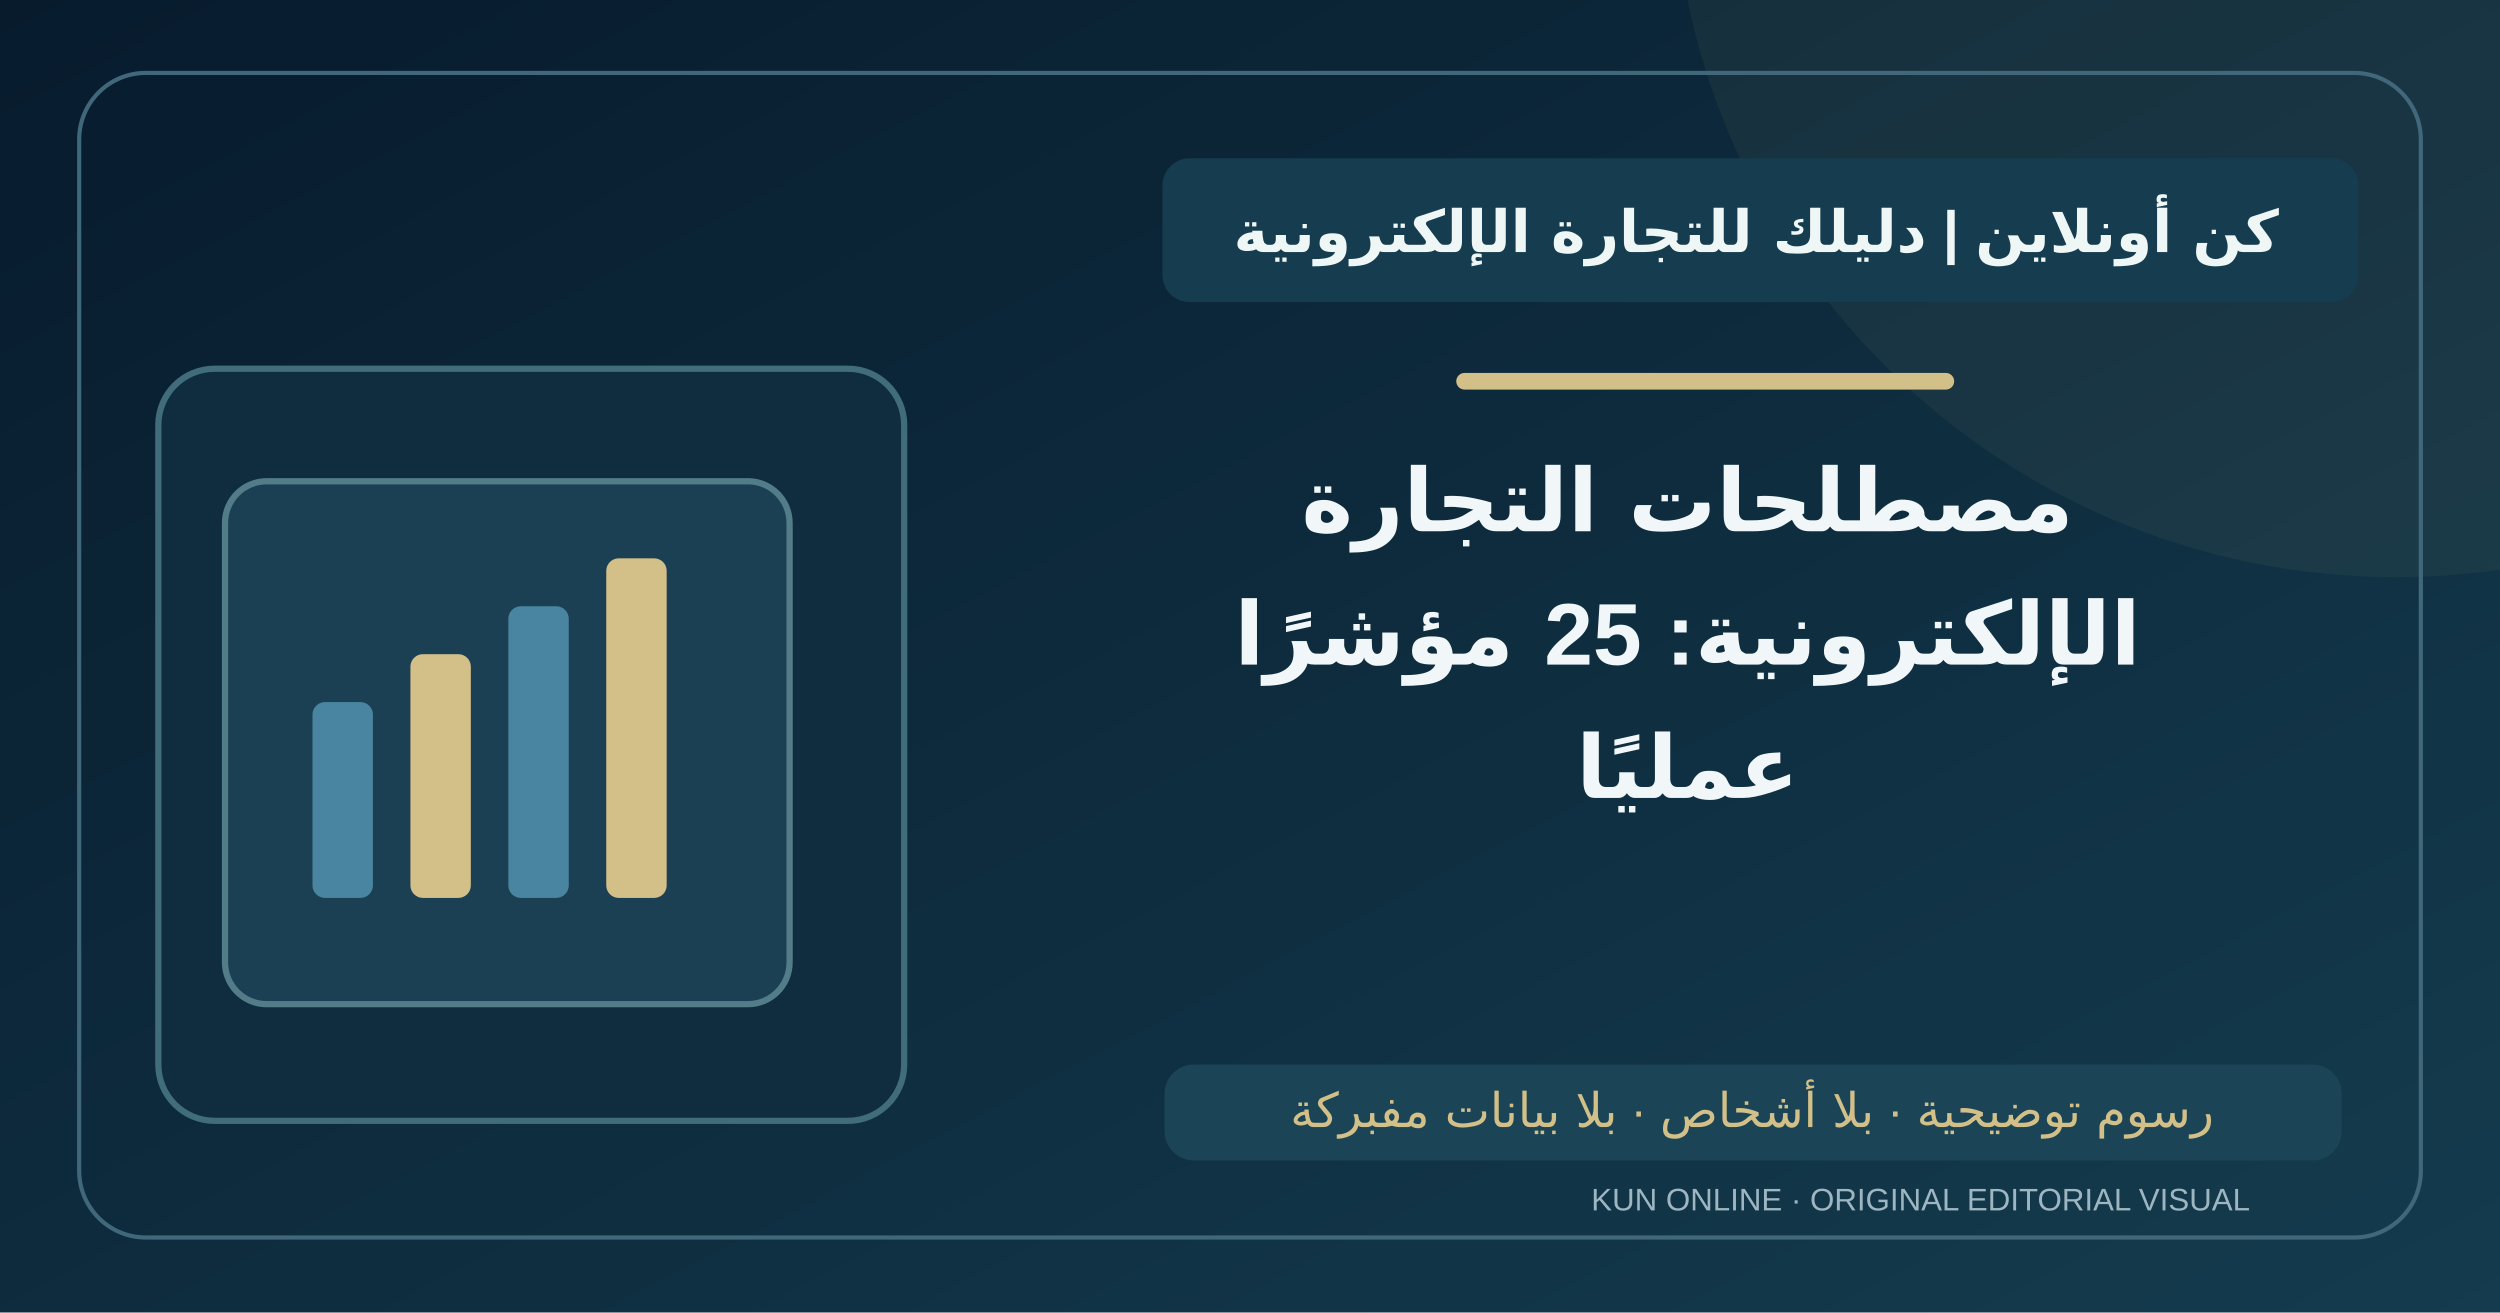
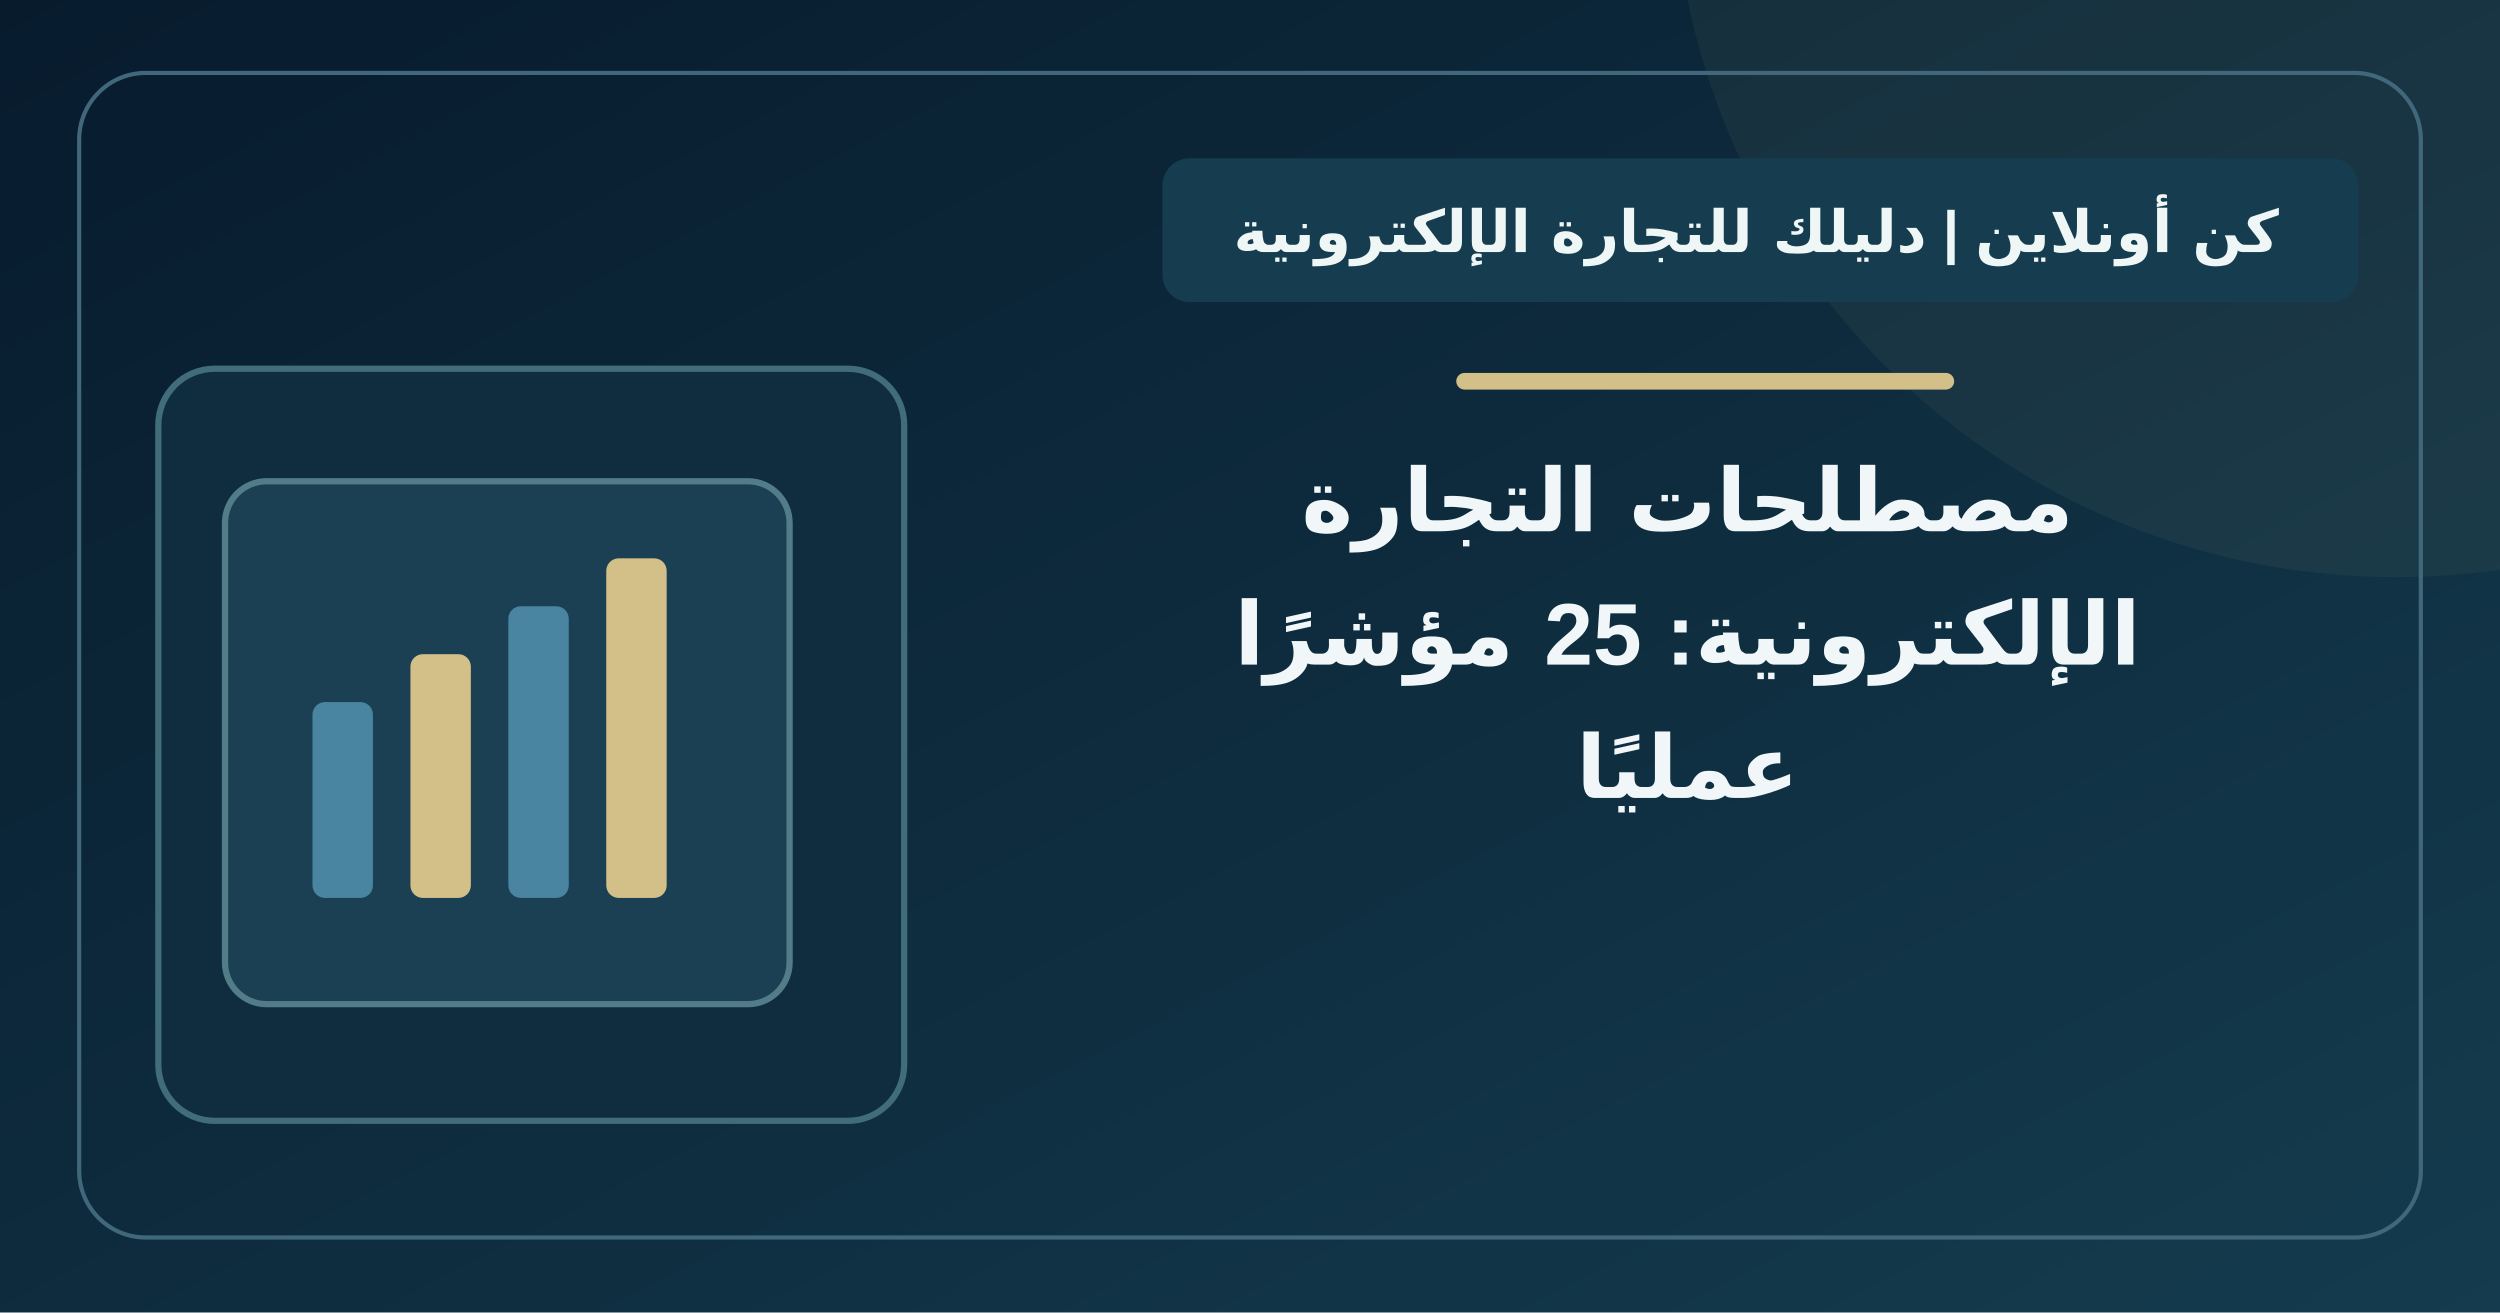
<svg xmlns="http://www.w3.org/2000/svg" width="1200" height="630" viewBox="0 0 1200 630" role="img" aria-labelledby="title desc">
  <defs>
    <linearGradient id="g" x2="1" y2="1">
      <stop stop-color="#071b2d" />
      <stop offset="1" stop-color="#143c4e" />
    </linearGradient>
  </defs>
  <rect width="1200" height="630" fill="url(#g)" />
  <circle cx="1150" cy="-70" r="347" fill="#d3c089" opacity=".06" />
  <rect x="38" y="35" width="1124" height="559" rx="32" fill="none" stroke="#41677b" stroke-width="2" />
  <rect x="76" y="177" width="358" height="361" rx="27" fill="#102c3f" stroke="#406d79" stroke-width="3" />
  <rect x="108" y="231" width="271" height="251" rx="20" fill="#1c4053" stroke="#537c89" stroke-width="3" />
  <rect x="150" y="337" width="29" height="94" rx="6" fill="#4985a0" />
  <rect x="197" y="314" width="29" height="117" rx="6" fill="#d3c089" />
  <rect x="244" y="291" width="29" height="140" rx="6" fill="#4985a0" />
  <rect x="291" y="268" width="29" height="163" rx="6" fill="#d3c089" />
  <rect x="558" y="76" width="574" height="69" rx="13" fill="#153d4f" />
  <text x="843" y="121" text-anchor="middle" direction="rtl" font-family="Cairo,Tajawal,Arial,sans-serif" font-size="28" font-weight="700" fill="#eff6f6">كن أونلاين | دليلك للتجارة الإلكترونية</text>
  <rect x="699" y="179" width="239" height="8" rx="4" fill="#d3c089" />
  <text x="810" y="255" text-anchor="middle" direction="rtl" font-family="Cairo,Tajawal,Arial,sans-serif" font-size="42" font-weight="700" fill="#f1f7f9">مصطلحات التجارة</text>
  <text x="810" y="319" text-anchor="middle" direction="rtl" font-family="Cairo,Tajawal,Arial,sans-serif" font-size="42" font-weight="700" fill="#f1f7f9">الإلكترونية: 25 مؤشرًا</text>
  <text x="810" y="383" text-anchor="middle" direction="rtl" font-family="Cairo,Tajawal,Arial,sans-serif" font-size="42" font-weight="700" fill="#f1f7f9">عمليًا</text>
-   <rect x="559" y="511" width="565" height="46" rx="14" fill="#1b4556" />
-   <text x="841" y="541" text-anchor="middle" direction="rtl" font-family="Cairo,Tajawal,Arial,sans-serif" font-size="23" fill="#d3c089">رسوم توضيحية · بلا أشخاص · بلا بيانات مفبركة</text>
-   <text x="1080" y="581" text-anchor="end" font-family="Arial,sans-serif" font-size="15" fill="#9db6c2">KUN ONLINE · ORIGINAL EDITORIAL VISUAL</text>
</svg>
